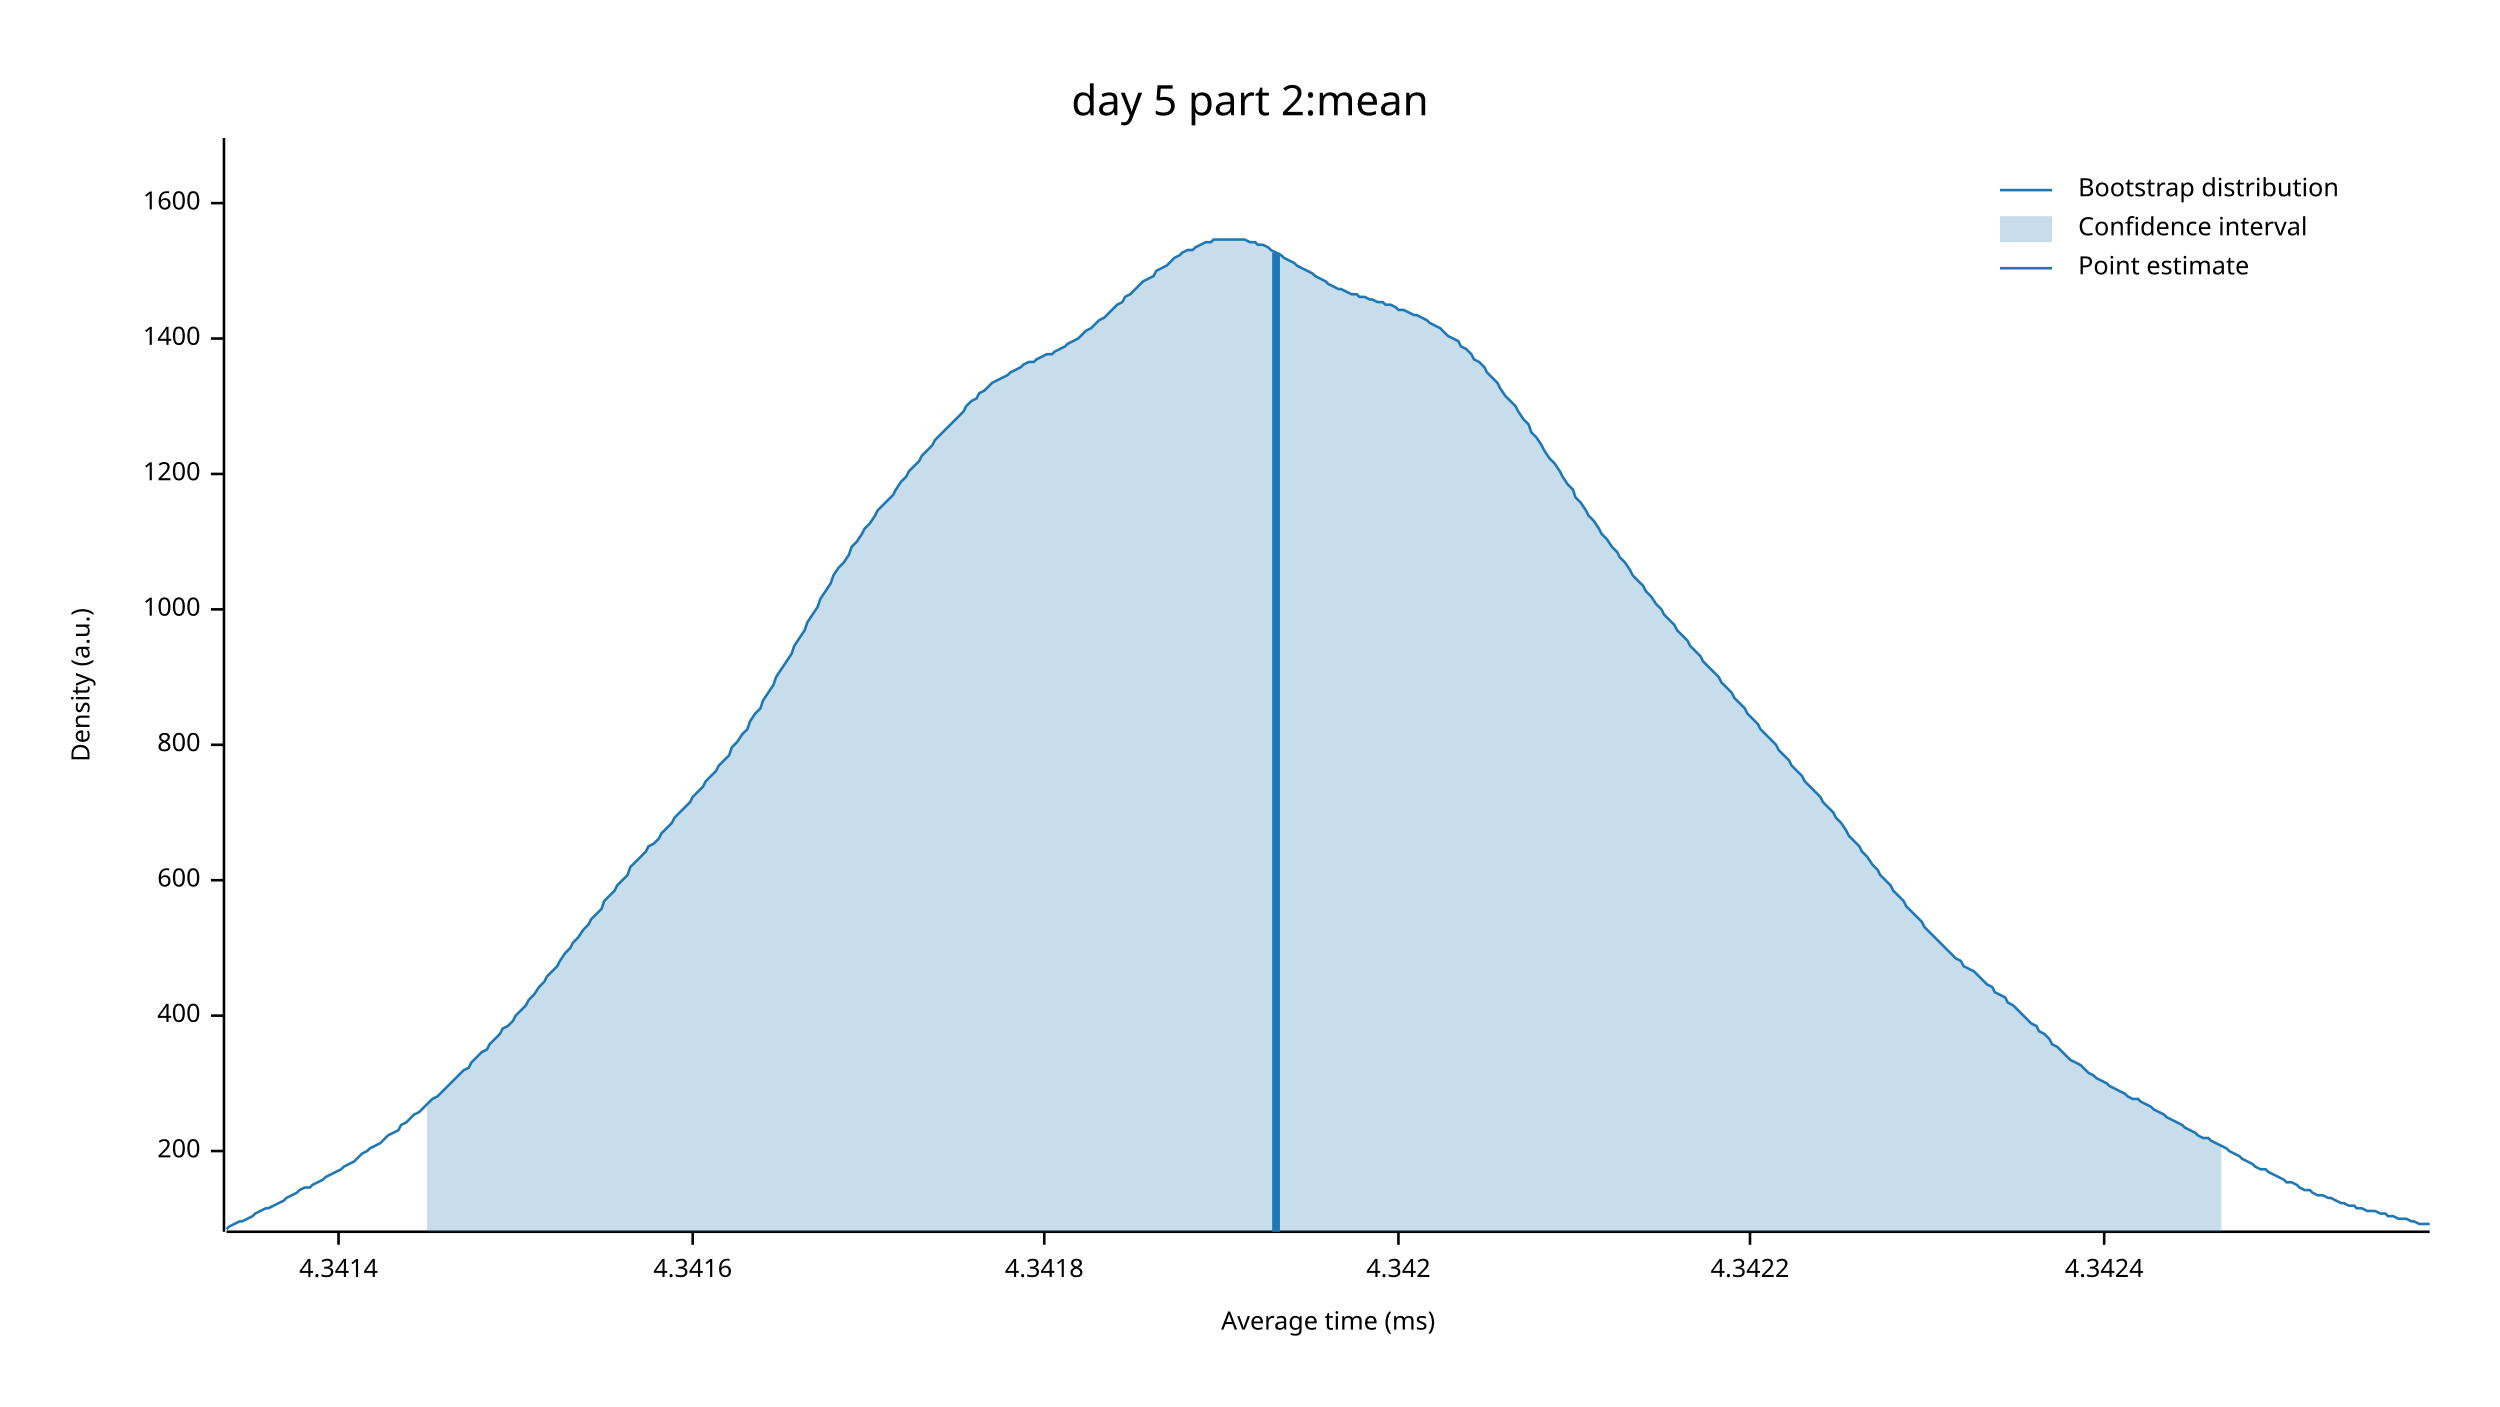
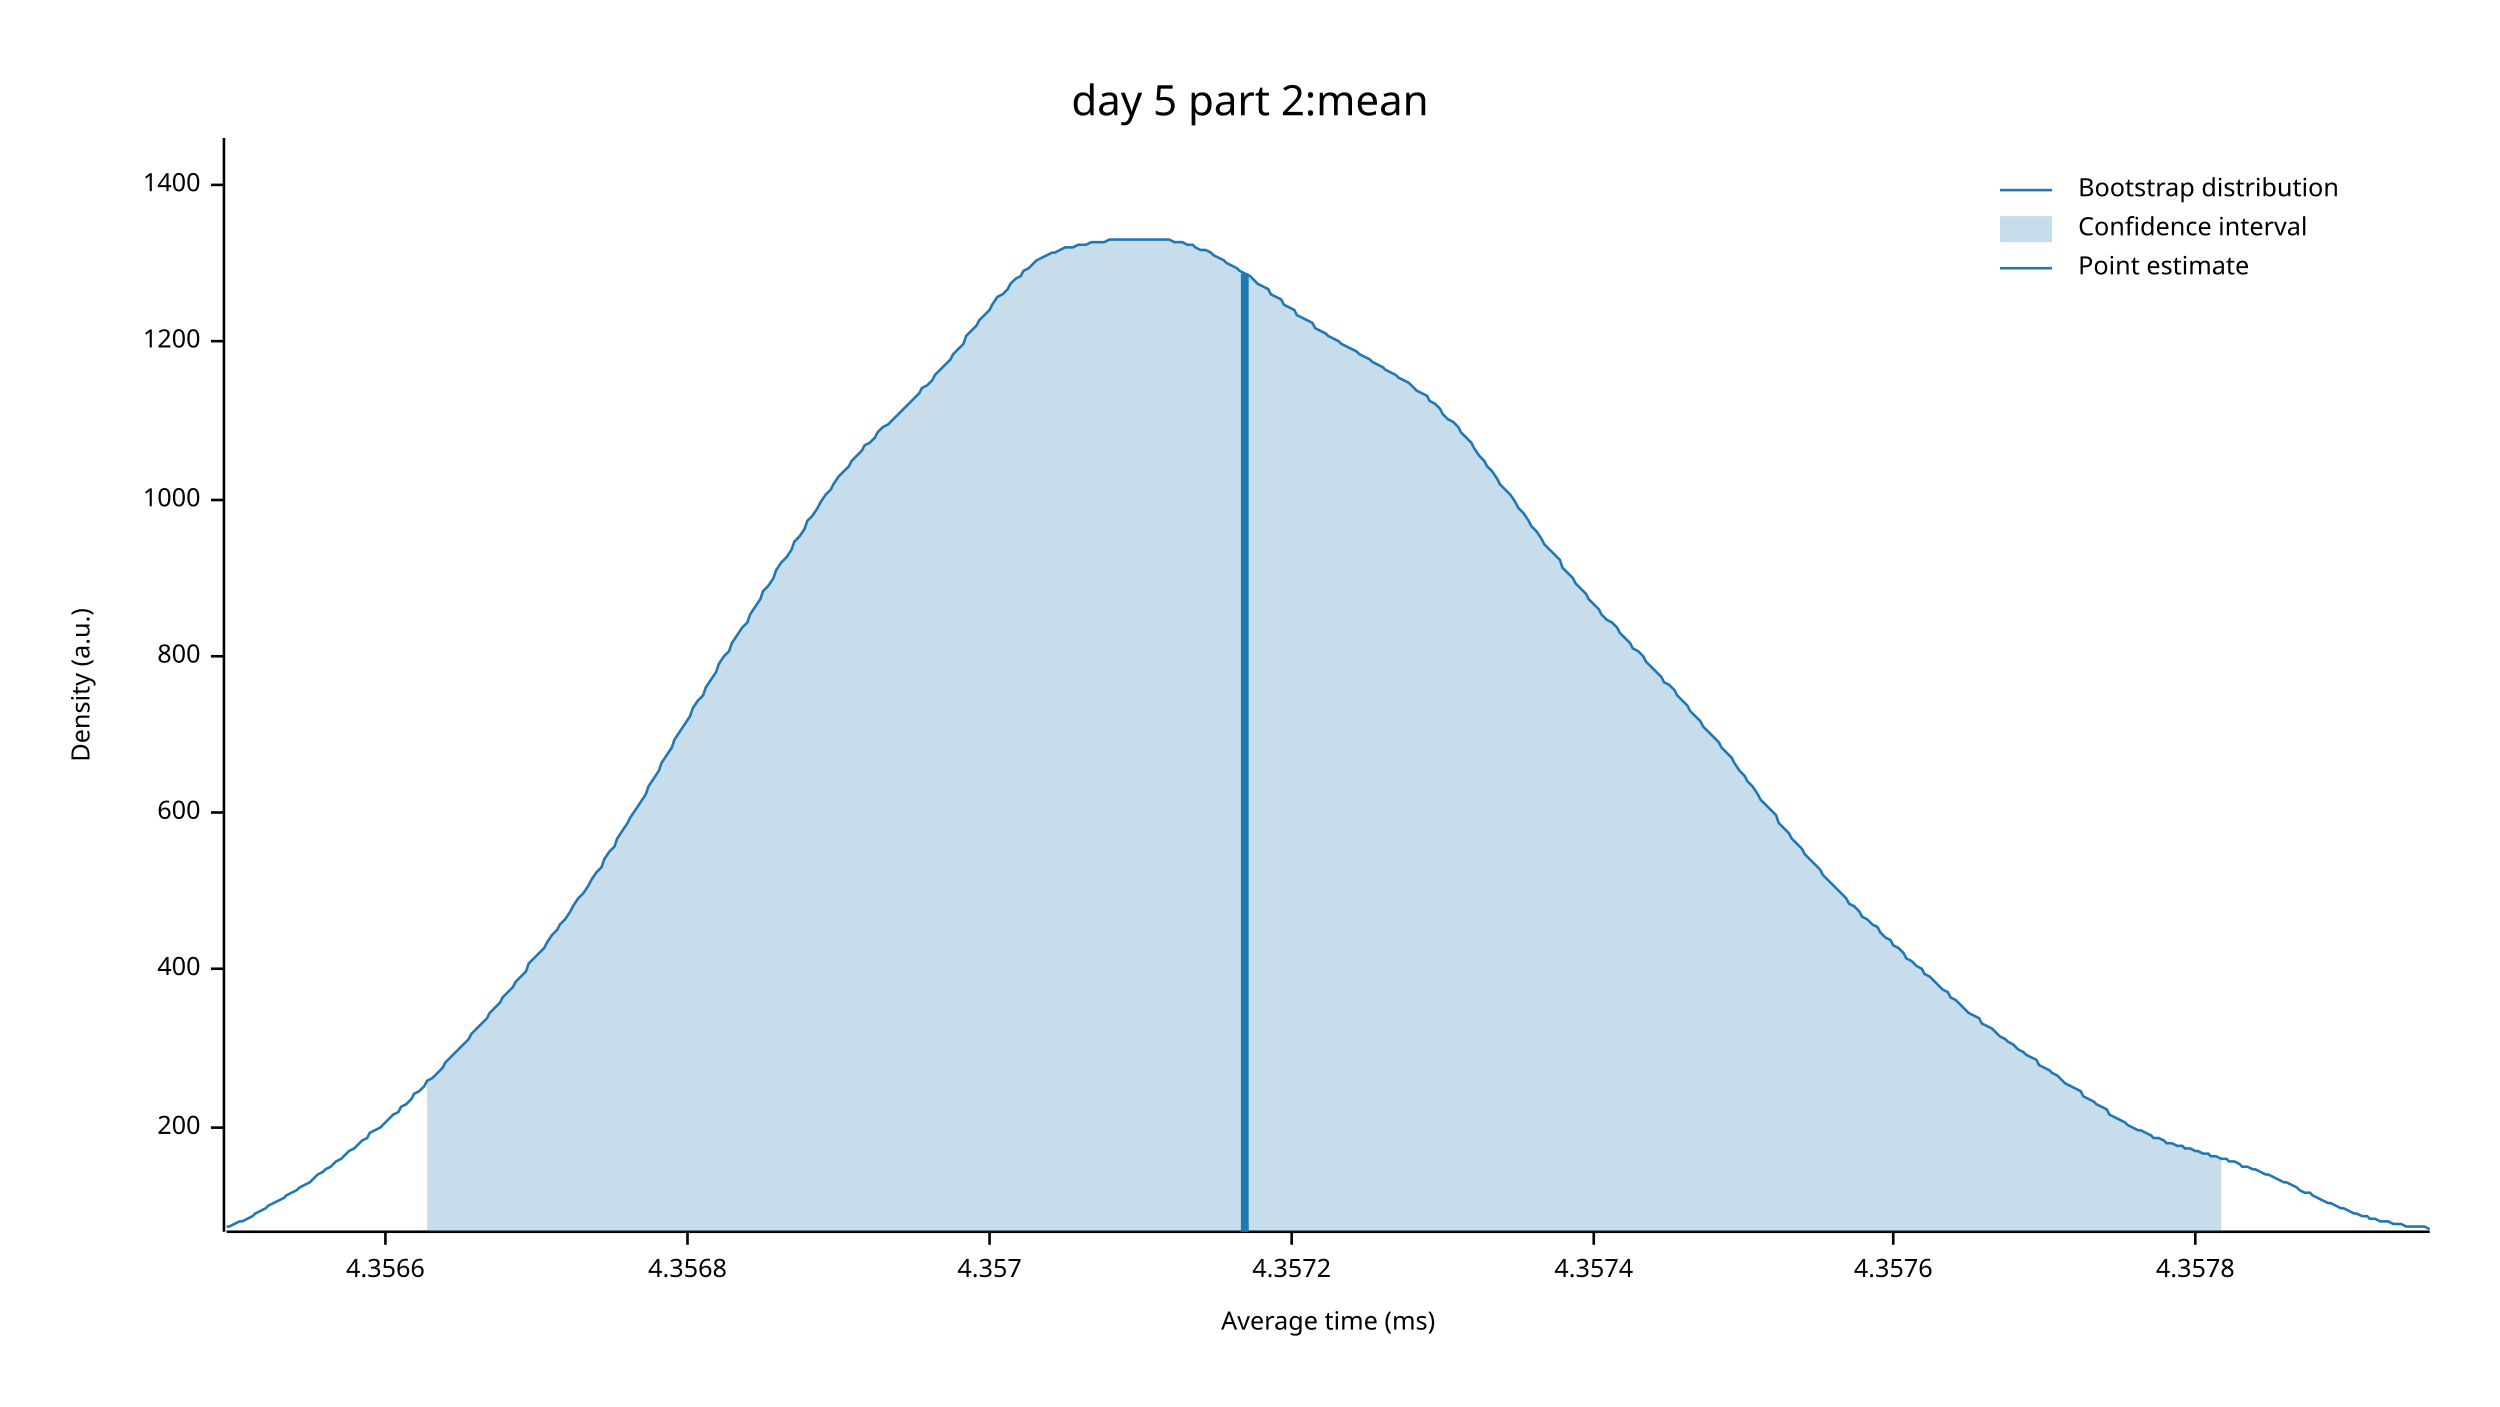
<svg xmlns="http://www.w3.org/2000/svg" width="960" height="540" viewBox="0 0 960 540">
  <text x="480" y="32" dy="0.76em" text-anchor="middle" font-family="sans-serif" font-size="16.129" opacity="1" fill="#000000">
day 5 part 2:mean
</text>
  <text x="27" y="263" dy="0.76em" text-anchor="middle" font-family="sans-serif" font-size="9.677" opacity="1" fill="#000000" transform="rotate(270, 27, 263)">
Density (a.u.)
</text>
  <text x="510" y="513" dy="-0.5ex" text-anchor="middle" font-family="sans-serif" font-size="9.677" opacity="1" fill="#000000">
Average time (ms)
</text>
  <polyline fill="none" opacity="1" stroke="#000000" stroke-width="1" points="86,53 86,473 " />
-   <text x="77" y="442" dy="0.5ex" text-anchor="end" font-family="sans-serif" font-size="9.677" opacity="1" fill="#000000">
+   <text x="77" y="433" dy="0.5ex" text-anchor="end" font-family="sans-serif" font-size="9.677" opacity="1" fill="#000000">
200
</text>
-   <polyline fill="none" opacity="1" stroke="#000000" stroke-width="1" points="81,442 86,442 " />
-   <text x="77" y="390" dy="0.5ex" text-anchor="end" font-family="sans-serif" font-size="9.677" opacity="1" fill="#000000">
+   <polyline fill="none" opacity="1" stroke="#000000" stroke-width="1" points="81,433 86,433 " />
+   <text x="77" y="372" dy="0.5ex" text-anchor="end" font-family="sans-serif" font-size="9.677" opacity="1" fill="#000000">
400
</text>
-   <polyline fill="none" opacity="1" stroke="#000000" stroke-width="1" points="81,390 86,390 " />
-   <text x="77" y="338" dy="0.5ex" text-anchor="end" font-family="sans-serif" font-size="9.677" opacity="1" fill="#000000">
+   <polyline fill="none" opacity="1" stroke="#000000" stroke-width="1" points="81,372 86,372 " />
+   <text x="77" y="312" dy="0.5ex" text-anchor="end" font-family="sans-serif" font-size="9.677" opacity="1" fill="#000000">
600
</text>
-   <polyline fill="none" opacity="1" stroke="#000000" stroke-width="1" points="81,338 86,338 " />
-   <text x="77" y="286" dy="0.5ex" text-anchor="end" font-family="sans-serif" font-size="9.677" opacity="1" fill="#000000">
+   <polyline fill="none" opacity="1" stroke="#000000" stroke-width="1" points="81,312 86,312 " />
+   <text x="77" y="252" dy="0.5ex" text-anchor="end" font-family="sans-serif" font-size="9.677" opacity="1" fill="#000000">
800
</text>
-   <polyline fill="none" opacity="1" stroke="#000000" stroke-width="1" points="81,286 86,286 " />
-   <text x="77" y="234" dy="0.5ex" text-anchor="end" font-family="sans-serif" font-size="9.677" opacity="1" fill="#000000">
+   <polyline fill="none" opacity="1" stroke="#000000" stroke-width="1" points="81,252 86,252 " />
+   <text x="77" y="192" dy="0.5ex" text-anchor="end" font-family="sans-serif" font-size="9.677" opacity="1" fill="#000000">
1000
</text>
-   <polyline fill="none" opacity="1" stroke="#000000" stroke-width="1" points="81,234 86,234 " />
-   <text x="77" y="182" dy="0.5ex" text-anchor="end" font-family="sans-serif" font-size="9.677" opacity="1" fill="#000000">
+   <polyline fill="none" opacity="1" stroke="#000000" stroke-width="1" points="81,192 86,192 " />
+   <text x="77" y="131" dy="0.5ex" text-anchor="end" font-family="sans-serif" font-size="9.677" opacity="1" fill="#000000">
1200
</text>
-   <polyline fill="none" opacity="1" stroke="#000000" stroke-width="1" points="81,182 86,182 " />
-   <text x="77" y="130" dy="0.5ex" text-anchor="end" font-family="sans-serif" font-size="9.677" opacity="1" fill="#000000">
+   <polyline fill="none" opacity="1" stroke="#000000" stroke-width="1" points="81,131 86,131 " />
+   <text x="77" y="71" dy="0.5ex" text-anchor="end" font-family="sans-serif" font-size="9.677" opacity="1" fill="#000000">
1400
</text>
-   <polyline fill="none" opacity="1" stroke="#000000" stroke-width="1" points="81,130 86,130 " />
-   <text x="77" y="78" dy="0.5ex" text-anchor="end" font-family="sans-serif" font-size="9.677" opacity="1" fill="#000000">
- 1600
+   <polyline fill="none" opacity="1" stroke="#000000" stroke-width="1" points="81,71 86,71 " />
+   <polyline fill="none" opacity="1" stroke="#000000" stroke-width="1" points="87,473 933,473 " />
+   <text x="148" y="483" dy="0.76em" text-anchor="middle" font-family="sans-serif" font-size="9.677" opacity="1" fill="#000000">
+ 4.3566
</text>
-   <polyline fill="none" opacity="1" stroke="#000000" stroke-width="1" points="81,78 86,78 " />
-   <polyline fill="none" opacity="1" stroke="#000000" stroke-width="1" points="87,473 933,473 " />
-   <text x="130" y="483" dy="0.76em" text-anchor="middle" font-family="sans-serif" font-size="9.677" opacity="1" fill="#000000">
- 4.3414
+   <polyline fill="none" opacity="1" stroke="#000000" stroke-width="1" points="148,473 148,478 " />
+   <text x="264" y="483" dy="0.76em" text-anchor="middle" font-family="sans-serif" font-size="9.677" opacity="1" fill="#000000">
+ 4.3568
</text>
-   <polyline fill="none" opacity="1" stroke="#000000" stroke-width="1" points="130,473 130,478 " />
-   <text x="266" y="483" dy="0.76em" text-anchor="middle" font-family="sans-serif" font-size="9.677" opacity="1" fill="#000000">
- 4.3416
+   <polyline fill="none" opacity="1" stroke="#000000" stroke-width="1" points="264,473 264,478 " />
+   <text x="380" y="483" dy="0.76em" text-anchor="middle" font-family="sans-serif" font-size="9.677" opacity="1" fill="#000000">
+ 4.357
</text>
-   <polyline fill="none" opacity="1" stroke="#000000" stroke-width="1" points="266,473 266,478 " />
-   <text x="401" y="483" dy="0.76em" text-anchor="middle" font-family="sans-serif" font-size="9.677" opacity="1" fill="#000000">
- 4.3418
+   <polyline fill="none" opacity="1" stroke="#000000" stroke-width="1" points="380,473 380,478 " />
+   <text x="496" y="483" dy="0.76em" text-anchor="middle" font-family="sans-serif" font-size="9.677" opacity="1" fill="#000000">
+ 4.3572
</text>
-   <polyline fill="none" opacity="1" stroke="#000000" stroke-width="1" points="401,473 401,478 " />
-   <text x="537" y="483" dy="0.76em" text-anchor="middle" font-family="sans-serif" font-size="9.677" opacity="1" fill="#000000">
- 4.342
+   <polyline fill="none" opacity="1" stroke="#000000" stroke-width="1" points="496,473 496,478 " />
+   <text x="612" y="483" dy="0.76em" text-anchor="middle" font-family="sans-serif" font-size="9.677" opacity="1" fill="#000000">
+ 4.3574
</text>
-   <polyline fill="none" opacity="1" stroke="#000000" stroke-width="1" points="537,473 537,478 " />
-   <text x="672" y="483" dy="0.76em" text-anchor="middle" font-family="sans-serif" font-size="9.677" opacity="1" fill="#000000">
- 4.3422
+   <polyline fill="none" opacity="1" stroke="#000000" stroke-width="1" points="612,473 612,478 " />
+   <text x="727" y="483" dy="0.76em" text-anchor="middle" font-family="sans-serif" font-size="9.677" opacity="1" fill="#000000">
+ 4.3576
</text>
-   <polyline fill="none" opacity="1" stroke="#000000" stroke-width="1" points="672,473 672,478 " />
-   <text x="808" y="483" dy="0.76em" text-anchor="middle" font-family="sans-serif" font-size="9.677" opacity="1" fill="#000000">
- 4.3424
+   <polyline fill="none" opacity="1" stroke="#000000" stroke-width="1" points="727,473 727,478 " />
+   <text x="843" y="483" dy="0.76em" text-anchor="middle" font-family="sans-serif" font-size="9.677" opacity="1" fill="#000000">
+ 4.3578
</text>
-   <polyline fill="none" opacity="1" stroke="#000000" stroke-width="1" points="808,473 808,478 " />
-   <polyline fill="none" opacity="1" stroke="#1F78B4" stroke-width="1" points="87,472 88,471 90,470 92,469 93,469 95,468 97,467 98,466 100,465 102,464 103,464 105,463 107,462 109,461 110,460 112,459 114,458 115,457 117,456 119,456 120,455 122,454 124,453 125,452 127,451 129,450 131,449 132,448 134,447 136,446 137,445 139,443 141,442 142,441 144,440 146,439 148,437 149,436 151,435 153,434 154,432 156,431 158,429 159,428 161,427 163,425 164,424 166,422 168,421 170,419 171,418 173,416 175,414 176,413 178,411 180,410 181,408 183,406 185,404 187,403 188,401 190,399 192,397 193,395 195,394 197,392 198,390 200,388 202,386 203,384 205,382 207,379 209,377 210,375 212,373 214,371 215,369 217,366 219,364 220,362 222,360 224,357 226,355 227,353 229,351 231,349 232,346 234,344 236,342 237,340 239,338 241,336 242,333 244,331 246,329 248,327 249,325 251,324 253,322 254,320 256,318 258,316 259,314 261,312 263,310 265,308 266,306 268,304 270,302 271,300 273,298 275,296 276,294 278,292 280,290 281,287 283,285 285,282 287,280 288,277 290,274 292,272 293,269 295,266 297,263 298,260 300,257 302,254 304,251 305,248 307,245 309,242 310,239 312,236 314,233 315,230 317,227 319,224 320,221 322,218 324,216 326,213 327,210 329,208 331,205 332,203 334,201 336,198 337,196 339,194 341,192 343,190 344,188 346,185 348,183 349,181 351,179 353,177 354,175 356,173 358,171 359,169 361,167 363,165 365,163 366,162 368,160 370,158 371,156 373,154 375,153 376,151 378,150 380,148 381,147 383,146 385,145 387,144 388,143 390,142 392,141 393,140 395,139 397,139 398,138 400,137 402,136 404,136 405,135 407,134 409,133 410,132 412,131 414,130 415,129 417,127 419,126 420,125 422,123 424,122 426,120 427,119 429,117 431,116 432,114 434,113 436,111 437,110 439,108 441,107 443,106 444,104 446,103 448,102 449,101 451,99 453,98 454,97 456,96 458,96 459,95 461,94 463,93 465,93 466,92 468,92 470,92 471,92 473,92 475,92 476,92 478,92 480,93 482,93 483,94 485,94 487,95 488,96 490,97 492,98 493,99 495,100 497,101 498,102 500,103 502,104 504,105 505,106 507,107 509,108 510,109 512,110 514,111 515,111 517,112 519,113 521,113 522,114 524,114 526,115 527,115 529,116 531,116 532,117 534,117 536,118 537,119 539,119 541,120 543,121 544,121 546,122 548,123 549,124 551,125 553,126 554,127 556,129 558,130 560,131 561,133 563,134 565,136 566,138 568,139 570,141 571,143 573,145 575,147 576,149 578,152 580,154 582,156 583,158 585,161 587,163 588,166 590,168 592,171 593,173 595,176 597,178 599,181 600,183 602,186 604,188 605,191 607,193 609,196 610,198 612,200 614,203 615,205 617,207 619,210 621,212 622,214 624,216 626,219 627,221 629,223 631,225 632,227 634,229 636,232 638,234 639,236 641,238 643,240 644,242 646,244 648,246 649,248 651,250 653,252 654,254 656,256 658,258 660,260 661,262 663,264 665,266 666,268 668,270 670,272 671,274 673,276 675,278 676,280 678,282 680,284 682,286 683,288 685,290 687,292 688,294 690,296 692,298 693,300 695,302 697,304 699,306 700,308 702,310 704,312 705,314 707,316 709,319 710,321 712,323 714,325 715,327 717,329 719,332 721,334 722,336 724,338 726,340 727,342 729,344 731,346 732,348 734,350 736,352 738,354 739,356 741,358 743,360 744,361 746,363 748,365 749,366 751,368 753,369 754,371 756,372 758,373 760,375 761,376 763,378 765,379 766,381 768,382 770,383 771,385 773,386 775,388 777,390 778,391 780,393 782,394 783,396 785,397 787,399 788,401 790,402 792,404 793,405 795,407 797,408 799,409 800,410 802,412 804,413 805,414 807,415 809,416 810,417 812,418 814,419 816,420 817,421 819,422 821,422 822,423 824,424 826,425 827,426 829,427 831,428 832,429 834,430 836,431 838,432 839,433 841,434 843,435 844,436 846,437 848,437 849,438 851,439 853,440 855,441 856,442 858,443 860,444 861,445 863,446 865,447 866,448 868,449 870,449 871,450 873,451 875,452 877,453 878,454 880,454 882,455 883,456 885,457 887,457 888,458 890,459 892,459 894,460 895,460 897,461 899,462 900,462 902,463 904,463 905,464 907,464 909,465 910,465 912,465 914,466 916,466 917,467 919,467 921,468 922,468 924,468 926,469 927,469 929,470 931,470 933,470 " />
-   <polygon opacity="0.25" fill="#1F78B4" points="164,424 166,422 168,421 170,419 171,418 173,416 175,414 176,413 178,411 180,410 181,408 183,406 185,404 187,403 188,401 190,399 192,397 193,395 195,394 197,392 198,390 200,388 202,386 203,384 205,382 207,379 209,377 210,375 212,373 214,371 215,369 217,366 219,364 220,362 222,360 224,357 226,355 227,353 229,351 231,349 232,346 234,344 236,342 237,340 239,338 241,336 242,333 244,331 246,329 248,327 249,325 251,324 253,322 254,320 256,318 258,316 259,314 261,312 263,310 265,308 266,306 268,304 270,302 271,300 273,298 275,296 276,294 278,292 280,290 281,287 283,285 285,282 287,280 288,277 290,274 292,272 293,269 295,266 297,263 298,260 300,257 302,254 304,251 305,248 307,245 309,242 310,239 312,236 314,233 315,230 317,227 319,224 320,221 322,218 324,216 326,213 327,210 329,208 331,205 332,203 334,201 336,198 337,196 339,194 341,192 343,190 344,188 346,185 348,183 349,181 351,179 353,177 354,175 356,173 358,171 359,169 361,167 363,165 365,163 366,162 368,160 370,158 371,156 373,154 375,153 376,151 378,150 380,148 381,147 383,146 385,145 387,144 388,143 390,142 392,141 393,140 395,139 397,139 398,138 400,137 402,136 404,136 405,135 407,134 409,133 410,132 412,131 414,130 415,129 417,127 419,126 420,125 422,123 424,122 426,120 427,119 429,117 431,116 432,114 434,113 436,111 437,110 439,108 441,107 443,106 444,104 446,103 448,102 449,101 451,99 453,98 454,97 456,96 458,96 459,95 461,94 463,93 465,93 466,92 468,92 470,92 471,92 473,92 475,92 476,92 478,92 480,93 482,93 483,94 485,94 487,95 488,96 490,97 492,98 493,99 495,100 497,101 498,102 500,103 502,104 504,105 505,106 507,107 509,108 510,109 512,110 514,111 515,111 517,112 519,113 521,113 522,114 524,114 526,115 527,115 529,116 531,116 532,117 534,117 536,118 537,119 539,119 541,120 543,121 544,121 546,122 548,123 549,124 551,125 553,126 554,127 556,129 558,130 560,131 561,133 563,134 565,136 566,138 568,139 570,141 571,143 573,145 575,147 576,149 578,152 580,154 582,156 583,158 585,161 587,163 588,166 590,168 592,171 593,173 595,176 597,178 599,181 600,183 602,186 604,188 605,191 607,193 609,196 610,198 612,200 614,203 615,205 617,207 619,210 621,212 622,214 624,216 626,219 627,221 629,223 631,225 632,227 634,229 636,232 638,234 639,236 641,238 643,240 644,242 646,244 648,246 649,248 651,250 653,252 654,254 656,256 658,258 660,260 661,262 663,264 665,266 666,268 668,270 670,272 671,274 673,276 675,278 676,280 678,282 680,284 682,286 683,288 685,290 687,292 688,294 690,296 692,298 693,300 695,302 697,304 699,306 700,308 702,310 704,312 705,314 707,316 709,319 710,321 712,323 714,325 715,327 717,329 719,332 721,334 722,336 724,338 726,340 727,342 729,344 731,346 732,348 734,350 736,352 738,354 739,356 741,358 743,360 744,361 746,363 748,365 749,366 751,368 753,369 754,371 756,372 758,373 760,375 761,376 763,378 765,379 766,381 768,382 770,383 771,385 773,386 775,388 777,390 778,391 780,393 782,394 783,396 785,397 787,399 788,401 790,402 792,404 793,405 795,407 797,408 799,409 800,410 802,412 804,413 805,414 807,415 809,416 810,417 812,418 814,419 816,420 817,421 819,422 821,422 822,423 824,424 826,425 827,426 829,427 831,428 832,429 834,430 836,431 838,432 839,433 841,434 843,435 844,436 846,437 848,437 849,438 851,439 853,440 853,473 164,473 " />
-   <polyline fill="none" opacity="1" stroke="#1F78B4" stroke-width="3" points="490,473 490,97 " />
+   <polyline fill="none" opacity="1" stroke="#000000" stroke-width="1" points="843,473 843,478 " />
+   <polyline fill="none" opacity="1" stroke="#1F78B4" stroke-width="1" points="87,471 88,471 90,470 92,469 93,469 95,468 97,467 98,466 100,465 102,464 103,463 105,462 107,461 109,460 110,459 112,458 114,457 115,456 117,455 119,454 120,453 122,451 124,450 125,449 127,448 129,446 131,445 132,444 134,442 136,441 137,440 139,438 141,437 142,435 144,434 146,433 148,431 149,430 151,428 153,427 154,425 156,424 158,422 159,420 161,419 163,417 164,415 166,414 168,412 170,410 171,408 173,406 175,404 176,403 178,401 180,399 181,397 183,395 185,393 187,391 188,389 190,387 192,385 193,383 195,381 197,379 198,377 200,375 202,373 203,370 205,368 207,366 209,364 210,362 212,359 214,357 215,355 217,353 219,350 220,348 222,345 224,343 226,340 227,338 229,335 231,333 232,330 234,327 236,325 237,322 239,319 241,316 242,314 244,311 246,308 248,305 249,302 251,299 253,296 254,293 256,290 258,287 259,284 261,281 263,278 265,275 266,272 268,269 270,267 271,264 273,261 275,258 276,255 278,252 280,250 281,247 283,244 285,241 287,239 288,236 290,233 292,230 293,227 295,225 297,222 298,219 300,216 302,214 304,211 305,208 307,206 309,203 310,200 312,198 314,195 315,193 317,190 319,188 320,186 322,183 324,181 326,179 327,177 329,175 331,173 332,171 334,170 336,168 337,166 339,164 341,163 343,161 344,160 346,158 348,156 349,155 351,153 353,151 354,149 356,148 358,146 359,144 361,142 363,140 365,138 366,136 368,134 370,132 371,129 373,127 375,125 376,123 378,121 380,119 381,117 383,114 385,113 387,111 388,109 390,107 392,106 393,104 395,103 397,101 398,100 400,99 402,98 404,97 405,97 407,96 409,95 410,95 412,95 414,94 415,94 417,94 419,93 420,93 422,93 424,93 426,92 427,92 429,92 431,92 432,92 434,92 436,92 437,92 439,92 441,92 443,92 444,92 446,92 448,92 449,92 451,93 453,93 454,93 456,94 458,94 459,95 461,96 463,96 465,97 466,98 468,99 470,100 471,101 473,102 475,103 476,104 478,105 480,106 482,108 483,109 485,110 487,111 488,113 490,114 492,115 493,117 495,118 497,119 498,121 500,122 502,123 504,124 505,126 507,127 509,128 510,129 512,130 514,131 515,132 517,133 519,134 521,135 522,136 524,137 526,138 527,139 529,140 531,141 532,142 534,143 536,144 537,145 539,146 541,147 543,149 544,150 546,151 548,152 549,154 551,155 553,157 554,159 556,161 558,162 560,164 561,166 563,168 565,170 566,172 568,175 570,177 571,179 573,181 575,184 576,186 578,188 580,190 582,193 583,195 585,197 587,200 588,202 590,204 592,207 593,209 595,211 597,213 599,215 600,218 602,220 604,222 605,224 607,226 609,228 610,230 612,232 614,234 615,236 617,238 619,239 621,241 622,243 624,245 626,247 627,249 629,250 631,252 632,254 634,256 636,258 638,260 639,262 641,263 643,265 644,267 646,269 648,271 649,273 651,275 653,277 654,279 656,281 658,283 660,285 661,287 663,289 665,291 666,293 668,296 670,298 671,300 673,302 675,305 676,307 678,309 680,311 682,313 683,316 685,318 687,320 688,322 690,324 692,326 693,328 695,330 697,332 699,334 700,336 702,338 704,340 705,341 707,343 709,345 710,347 712,348 714,350 715,352 717,353 719,355 721,356 722,358 724,360 726,361 727,363 729,364 731,366 732,368 734,369 736,371 738,372 739,374 741,375 743,377 744,378 746,380 748,381 749,383 751,384 753,386 754,387 756,389 758,390 760,391 761,393 763,394 765,395 766,396 768,398 770,399 771,400 773,401 775,403 777,404 778,405 780,406 782,407 783,409 785,410 787,411 788,412 790,413 792,415 793,416 795,417 797,418 799,419 800,421 802,422 804,423 805,424 807,425 809,426 810,428 812,429 814,430 816,431 817,432 819,433 821,434 822,434 824,435 826,436 827,437 829,437 831,438 832,439 834,439 836,440 838,440 839,441 841,441 843,442 844,442 846,443 848,443 849,444 851,444 853,445 855,445 856,446 858,446 860,447 861,448 863,448 865,449 866,449 868,450 870,451 871,451 873,452 875,453 877,454 878,454 880,455 882,456 883,457 885,458 887,458 888,459 890,460 892,461 894,462 895,462 897,463 899,464 900,464 902,465 904,466 905,466 907,467 909,467 910,468 912,468 914,469 916,469 917,469 919,470 921,470 922,470 924,471 926,471 927,471 929,471 931,471 933,472 " />
+   <polygon opacity="0.25" fill="#1F78B4" points="164,415 166,414 168,412 170,410 171,408 173,406 175,404 176,403 178,401 180,399 181,397 183,395 185,393 187,391 188,389 190,387 192,385 193,383 195,381 197,379 198,377 200,375 202,373 203,370 205,368 207,366 209,364 210,362 212,359 214,357 215,355 217,353 219,350 220,348 222,345 224,343 226,340 227,338 229,335 231,333 232,330 234,327 236,325 237,322 239,319 241,316 242,314 244,311 246,308 248,305 249,302 251,299 253,296 254,293 256,290 258,287 259,284 261,281 263,278 265,275 266,272 268,269 270,267 271,264 273,261 275,258 276,255 278,252 280,250 281,247 283,244 285,241 287,239 288,236 290,233 292,230 293,227 295,225 297,222 298,219 300,216 302,214 304,211 305,208 307,206 309,203 310,200 312,198 314,195 315,193 317,190 319,188 320,186 322,183 324,181 326,179 327,177 329,175 331,173 332,171 334,170 336,168 337,166 339,164 341,163 343,161 344,160 346,158 348,156 349,155 351,153 353,151 354,149 356,148 358,146 359,144 361,142 363,140 365,138 366,136 368,134 370,132 371,129 373,127 375,125 376,123 378,121 380,119 381,117 383,114 385,113 387,111 388,109 390,107 392,106 393,104 395,103 397,101 398,100 400,99 402,98 404,97 405,97 407,96 409,95 410,95 412,95 414,94 415,94 417,94 419,93 420,93 422,93 424,93 426,92 427,92 429,92 431,92 432,92 434,92 436,92 437,92 439,92 441,92 443,92 444,92 446,92 448,92 449,92 451,93 453,93 454,93 456,94 458,94 459,95 461,96 463,96 465,97 466,98 468,99 470,100 471,101 473,102 475,103 476,104 478,105 480,106 482,108 483,109 485,110 487,111 488,113 490,114 492,115 493,117 495,118 497,119 498,121 500,122 502,123 504,124 505,126 507,127 509,128 510,129 512,130 514,131 515,132 517,133 519,134 521,135 522,136 524,137 526,138 527,139 529,140 531,141 532,142 534,143 536,144 537,145 539,146 541,147 543,149 544,150 546,151 548,152 549,154 551,155 553,157 554,159 556,161 558,162 560,164 561,166 563,168 565,170 566,172 568,175 570,177 571,179 573,181 575,184 576,186 578,188 580,190 582,193 583,195 585,197 587,200 588,202 590,204 592,207 593,209 595,211 597,213 599,215 600,218 602,220 604,222 605,224 607,226 609,228 610,230 612,232 614,234 615,236 617,238 619,239 621,241 622,243 624,245 626,247 627,249 629,250 631,252 632,254 634,256 636,258 638,260 639,262 641,263 643,265 644,267 646,269 648,271 649,273 651,275 653,277 654,279 656,281 658,283 660,285 661,287 663,289 665,291 666,293 668,296 670,298 671,300 673,302 675,305 676,307 678,309 680,311 682,313 683,316 685,318 687,320 688,322 690,324 692,326 693,328 695,330 697,332 699,334 700,336 702,338 704,340 705,341 707,343 709,345 710,347 712,348 714,350 715,352 717,353 719,355 721,356 722,358 724,360 726,361 727,363 729,364 731,366 732,368 734,369 736,371 738,372 739,374 741,375 743,377 744,378 746,380 748,381 749,383 751,384 753,386 754,387 756,389 758,390 760,391 761,393 763,394 765,395 766,396 768,398 770,399 771,400 773,401 775,403 777,404 778,405 780,406 782,407 783,409 785,410 787,411 788,412 790,413 792,415 793,416 795,417 797,418 799,419 800,421 802,422 804,423 805,424 807,425 809,426 810,428 812,429 814,430 816,431 817,432 819,433 821,434 822,434 824,435 826,436 827,437 829,437 831,438 832,439 834,439 836,440 838,440 839,441 841,441 843,442 844,442 846,443 848,443 849,444 851,444 853,445 853,473 164,473 " />
+   <polyline fill="none" opacity="1" stroke="#1F78B4" stroke-width="3" points="478,473 478,105 " />
  <text x="798" y="68" dy="0.76em" text-anchor="start" font-family="sans-serif" font-size="9.677" opacity="1" fill="#000000">
Bootstrap distribution
</text>
  <text x="798" y="83" dy="0.76em" text-anchor="start" font-family="sans-serif" font-size="9.677" opacity="1" fill="#000000">
Confidence interval
</text>
  <text x="798" y="98" dy="0.76em" text-anchor="start" font-family="sans-serif" font-size="9.677" opacity="1" fill="#000000">
Point estimate
</text>
  <polyline fill="none" opacity="1" stroke="#1F78B4" stroke-width="1" points="768,73 788,73 " />
  <rect x="768" y="83" width="20" height="10" opacity="0.25" fill="#1F78B4" stroke="none" />
  <polyline fill="none" opacity="1" stroke="#1F78B4" stroke-width="1" points="768,103 788,103 " />
</svg>
